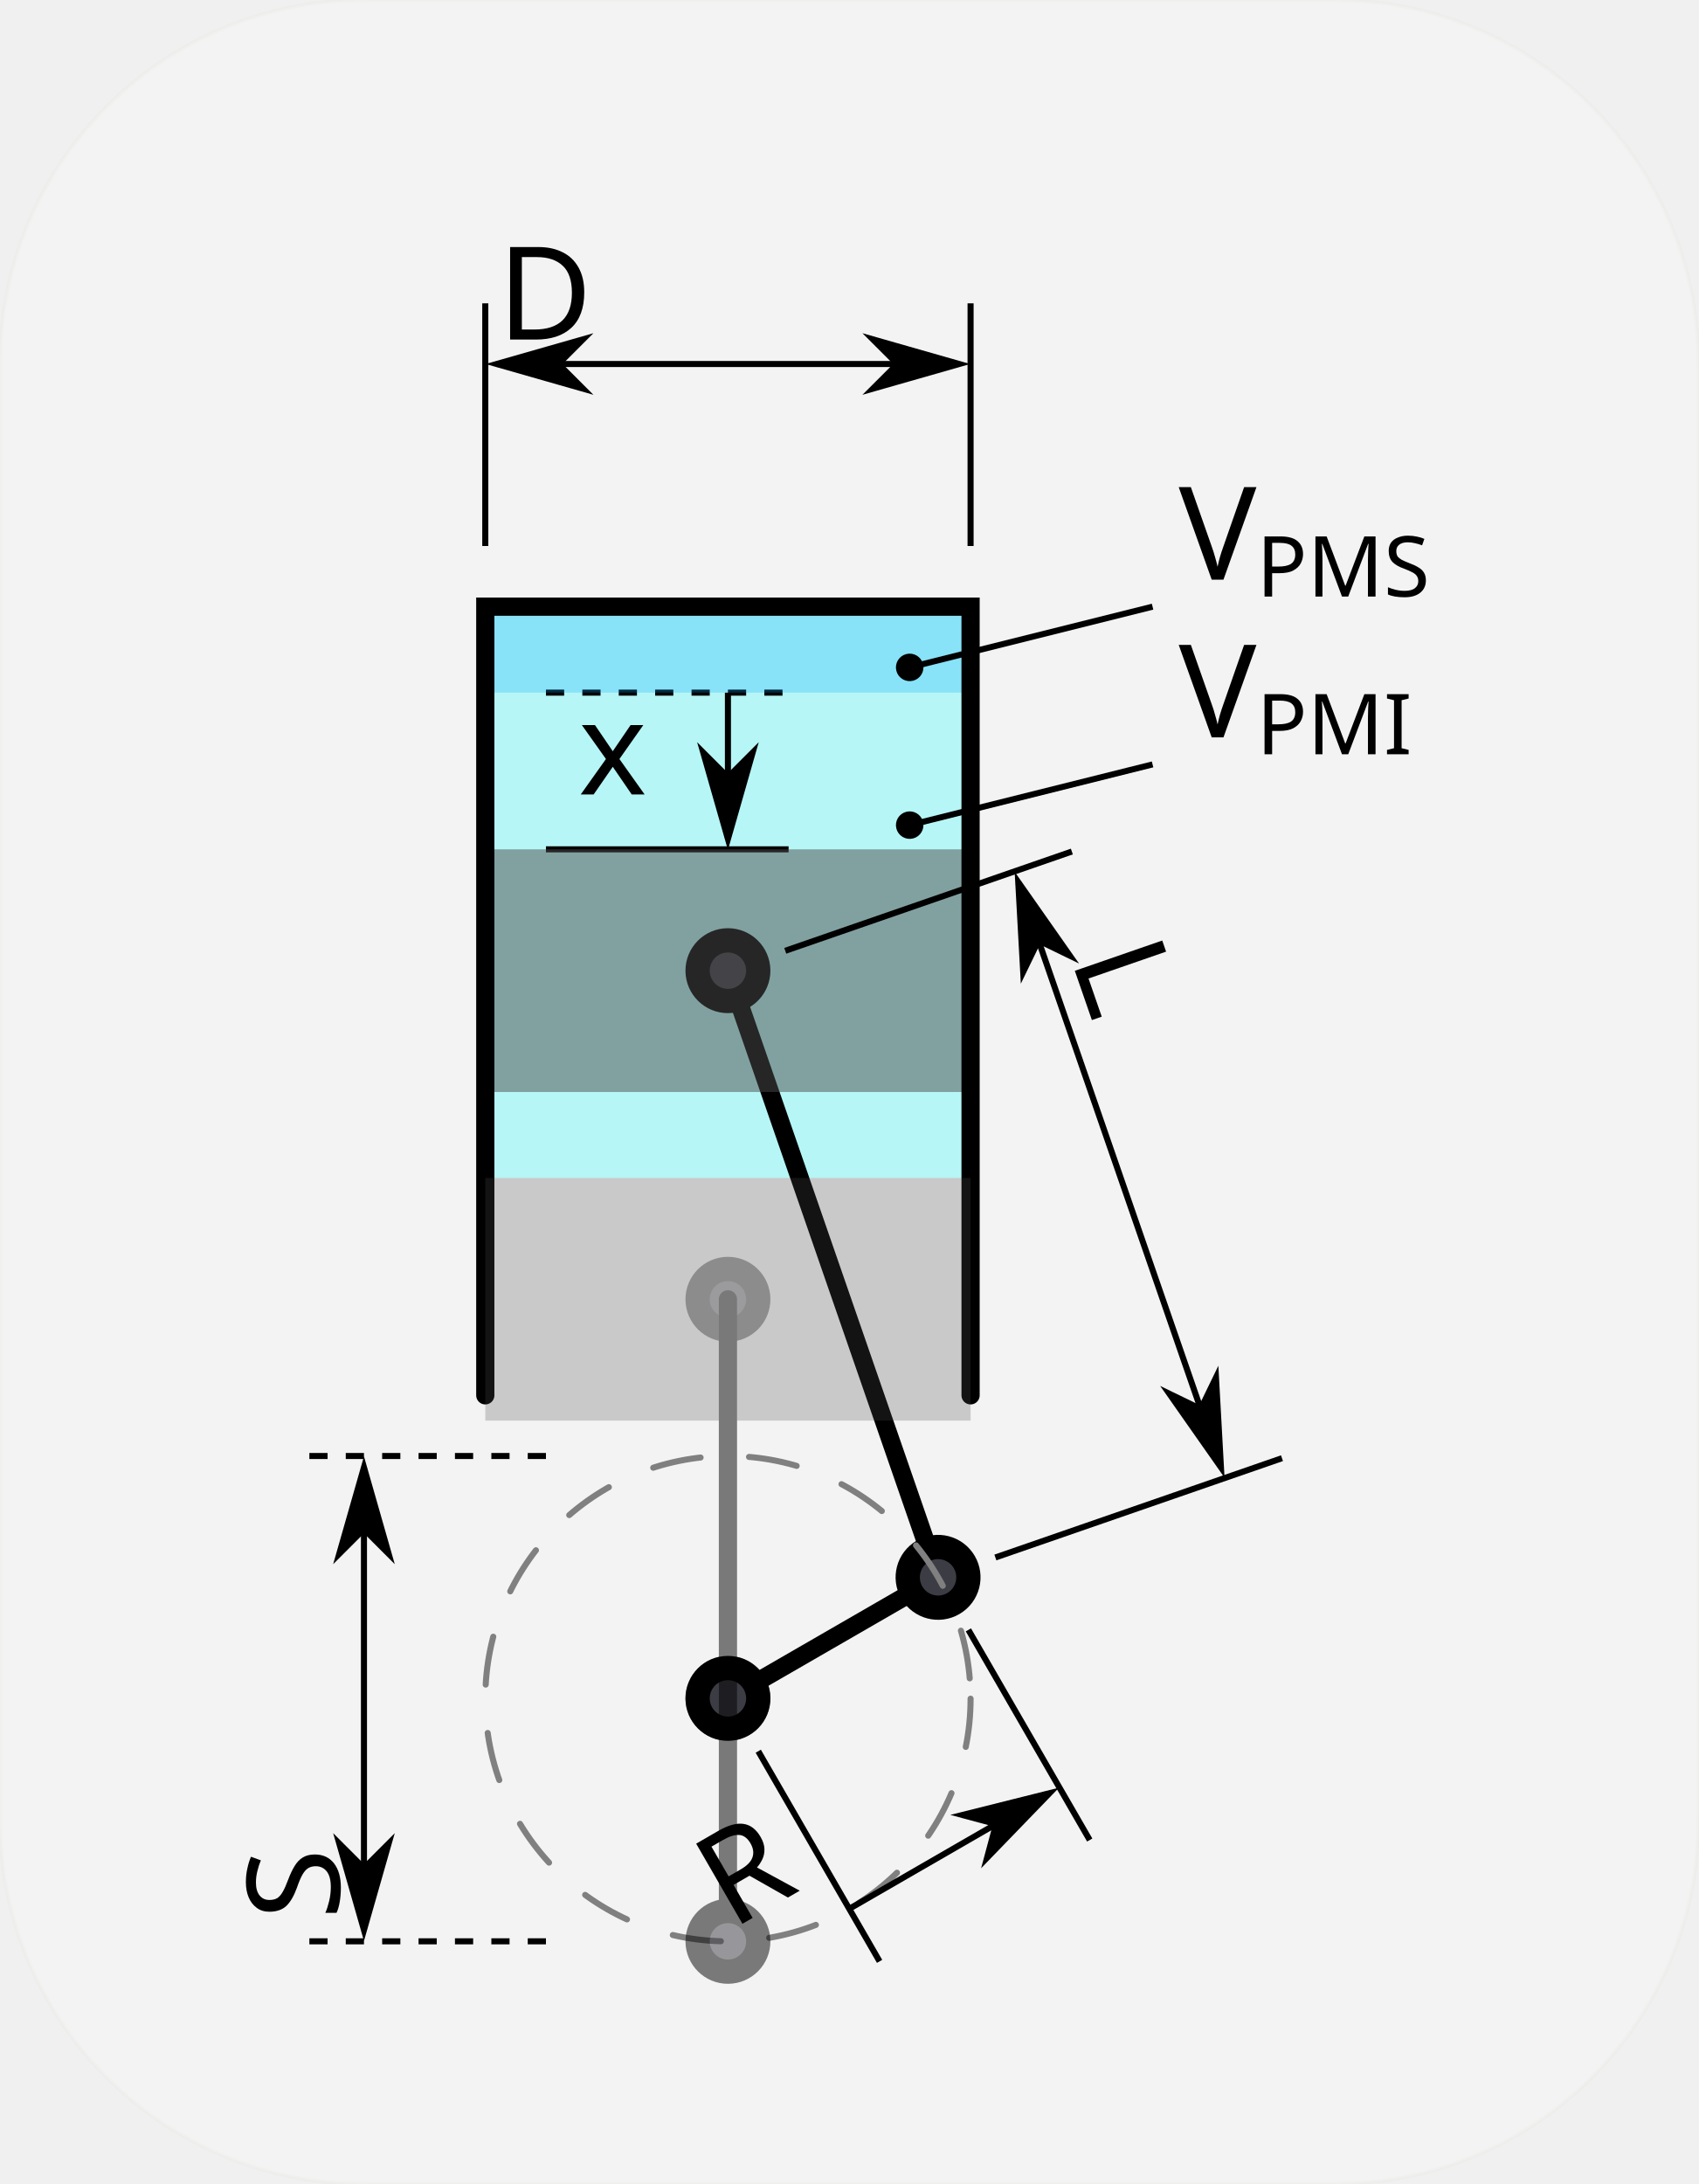
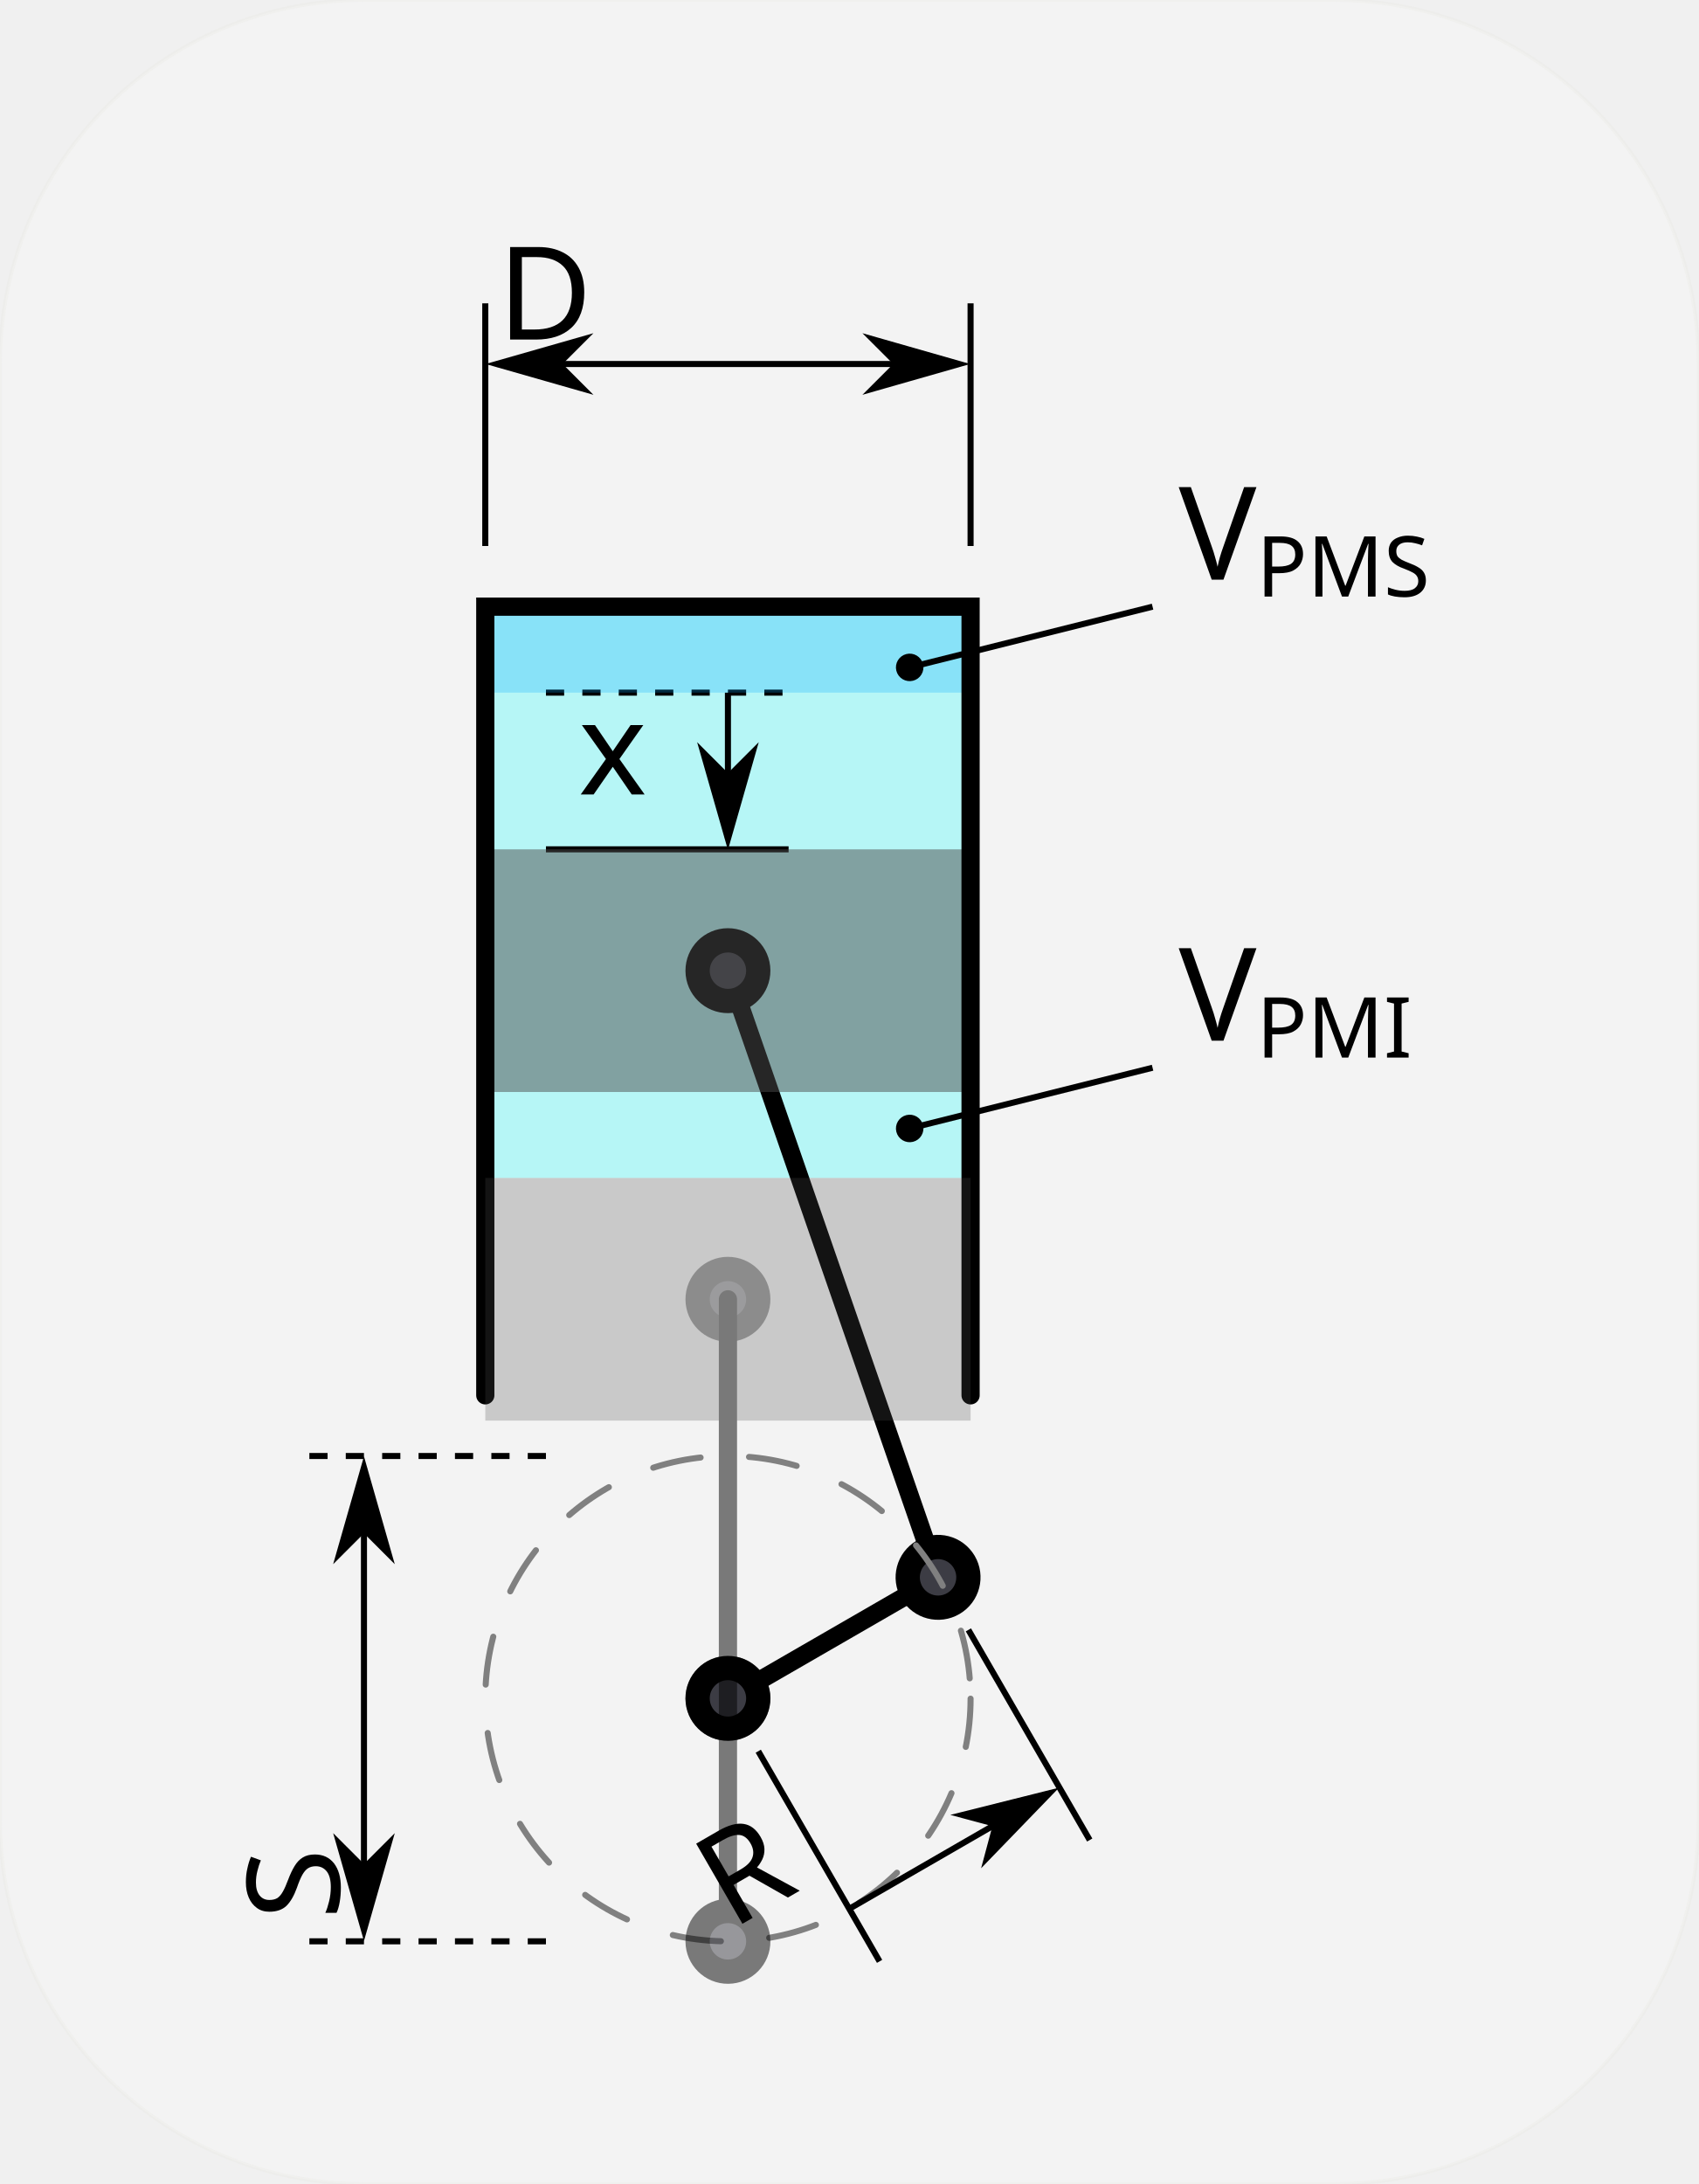
<svg xmlns="http://www.w3.org/2000/svg" id="svg1097" version="1.1" viewBox="0 0 140 180" height="180" width="140">
  <defs id="defs1091">
    <marker style="overflow:visible" id="marker3571" refX="0" refY="0" orient="auto">
      <path transform="matrix(-0.8,0,0,-0.8,-10,0)" style="fill:#000000;fill-opacity:1;fill-rule:evenodd;stroke:#000000;stroke-width:1pt;stroke-opacity:1" d="M 0,0 5,-5 -12.5,0 5,5 Z" id="path3569" />
    </marker>
    <marker style="overflow:visible" id="marker2095" refX="0" refY="0" orient="auto">
      <path transform="matrix(-0.8,0,0,-0.8,-10,0)" style="fill:#000000;fill-opacity:1;fill-rule:evenodd;stroke:#000000;stroke-width:1pt;stroke-opacity:1" d="M 0,0 5,-5 -12.5,0 5,5 Z" id="path2093" />
    </marker>
    <marker orient="auto" refY="0" refX="0" id="marker2085" style="overflow:visible">
      <path id="path2083" d="M 0,0 5,-5 -12.5,0 5,5 Z" style="fill:#000000;fill-opacity:1;fill-rule:evenodd;stroke:#000000;stroke-width:1pt;stroke-opacity:1" transform="matrix(-0.8,0,0,-0.8,-10,0)" />
    </marker>
    <marker style="overflow:visible" id="marker2074" refX="0" refY="0" orient="auto">
      <path transform="matrix(-0.8,0,0,-0.8,-10,0)" style="fill:#000000;fill-opacity:1;fill-rule:evenodd;stroke:#000000;stroke-width:1pt;stroke-opacity:1" d="M 0,0 5,-5 -12.5,0 5,5 Z" id="path2072" />
    </marker>
    <marker orient="auto" refY="0" refX="0" id="marker2064" style="overflow:visible">
      <path id="path2062" d="M 0,0 5,-5 -12.5,0 5,5 Z" style="fill:#000000;fill-opacity:1;fill-rule:evenodd;stroke:#000000;stroke-width:1pt;stroke-opacity:1" transform="matrix(-0.8,0,0,-0.8,-10,0)" />
    </marker>
    <marker style="overflow:visible" id="marker2054" refX="0" refY="0" orient="auto">
      <path transform="matrix(0.8,0,0,0.8,10,0)" style="fill:#000000;fill-opacity:1;fill-rule:evenodd;stroke:#000000;stroke-width:1pt;stroke-opacity:1" d="M 0,0 5,-5 -12.5,0 5,5 Z" id="path2052" />
    </marker>
    <marker style="overflow:visible" id="marker2044" refX="0" refY="0" orient="auto">
      <path transform="matrix(0.4,0,0,0.4,2.96,0.4)" style="fill:#000000;fill-opacity:1;fill-rule:evenodd;stroke:#000000;stroke-width:1pt;stroke-opacity:1" d="m -2.5,-1 c 0,2.76 -2.24,5 -5,5 -2.76,0 -5,-2.24 -5,-5 0,-2.76 2.24,-5 5,-5 2.76,0 5,2.24 5,5 z" id="path2042" />
    </marker>
    <marker style="overflow:visible" id="marker2034" refX="0" refY="0" orient="auto">
      <path transform="matrix(0.8,0,0,0.8,10,0)" style="fill:#000000;fill-opacity:1;fill-rule:evenodd;stroke:#000000;stroke-width:1pt;stroke-opacity:1" d="M 0,0 5,-5 -12.5,0 5,5 Z" id="path2032" />
    </marker>
    <marker orient="auto" refY="0" refX="0" id="marker2024" style="overflow:visible">
      <path id="path2022" d="M 0,0 5,-5 -12.5,0 5,5 Z" style="fill:#000000;fill-opacity:1;fill-rule:evenodd;stroke:#000000;stroke-width:1pt;stroke-opacity:1" transform="matrix(0.8,0,0,0.8,10,0)" />
    </marker>
    <marker style="overflow:visible" id="marker2791" refX="0" refY="0" orient="auto">
      <path transform="matrix(-0.8,0,0,-0.8,-10,0)" style="fill:#000000;fill-opacity:1;fill-rule:evenodd;stroke:#000000;stroke-width:1pt;stroke-opacity:1" d="M 0,0 5,-5 -12.5,0 5,5 Z" id="path2789" />
    </marker>
    <marker orient="auto" refY="0" refX="0" id="marker2781" style="overflow:visible">
      <path id="path2779" d="M 0,0 5,-5 -12.5,0 5,5 Z" style="fill:#000000;fill-opacity:1;fill-rule:evenodd;stroke:#000000;stroke-width:1pt;stroke-opacity:1" transform="matrix(-0.8,0,0,-0.8,-10,0)" />
    </marker>
    <marker style="overflow:visible" id="marker2771" refX="0" refY="0" orient="auto">
      <path transform="matrix(-0.8,0,0,-0.8,-10,0)" style="fill:#000000;fill-opacity:1;fill-rule:evenodd;stroke:#000000;stroke-width:1pt;stroke-opacity:1" d="M 0,0 5,-5 -12.5,0 5,5 Z" id="path2769" />
    </marker>
    <marker style="overflow:visible" id="marker2761" refX="0" refY="0" orient="auto">
      <path transform="matrix(-0.8,0,0,-0.8,-10,0)" style="fill:#000000;fill-opacity:1;fill-rule:evenodd;stroke:#000000;stroke-width:1pt;stroke-opacity:1" d="M 0,0 5,-5 -12.5,0 5,5 Z" id="path2759" />
    </marker>
    <marker orient="auto" refY="0" refX="0" id="marker2751" style="overflow:visible">
      <path id="path2749" d="M 0,0 5,-5 -12.5,0 5,5 Z" style="fill:#000000;fill-opacity:1;fill-rule:evenodd;stroke:#000000;stroke-width:1pt;stroke-opacity:1" transform="matrix(-0.8,0,0,-0.8,-10,0)" />
    </marker>
    <marker style="overflow:visible" id="marker2741" refX="0" refY="0" orient="auto">
      <path transform="matrix(0.8,0,0,0.8,10,0)" style="fill:#000000;fill-opacity:1;fill-rule:evenodd;stroke:#000000;stroke-width:1pt;stroke-opacity:1" d="M 0,0 5,-5 -12.5,0 5,5 Z" id="path2739" />
    </marker>
    <marker style="overflow:visible" id="marker2731" refX="0" refY="0" orient="auto">
      <path transform="matrix(0.4,0,0,0.4,2.96,0.4)" style="fill:#000000;fill-opacity:1;fill-rule:evenodd;stroke:#000000;stroke-width:1pt;stroke-opacity:1" d="m -2.5,-1 c 0,2.76 -2.24,5 -5,5 -2.76,0 -5,-2.24 -5,-5 0,-2.76 2.24,-5 5,-5 2.76,0 5,2.24 5,5 z" id="path2729" />
    </marker>
    <marker style="overflow:visible" id="marker2721" refX="0" refY="0" orient="auto">
      <path transform="matrix(0.8,0,0,0.8,10,0)" style="fill:#000000;fill-opacity:1;fill-rule:evenodd;stroke:#000000;stroke-width:1pt;stroke-opacity:1" d="M 0,0 5,-5 -12.5,0 5,5 Z" id="path2719" />
    </marker>
    <marker orient="auto" refY="0" refX="0" id="marker2711" style="overflow:visible">
      <path id="path2709" d="M 0,0 5,-5 -12.5,0 5,5 Z" style="fill:#000000;fill-opacity:1;fill-rule:evenodd;stroke:#000000;stroke-width:1pt;stroke-opacity:1" transform="matrix(0.8,0,0,0.8,10,0)" />
    </marker>
    <marker style="overflow:visible" id="marker2051" refX="0" refY="0" orient="auto">
      <path transform="matrix(-0.8,0,0,-0.8,-10,0)" style="fill:#000000;fill-opacity:1;fill-rule:evenodd;stroke:#000000;stroke-width:1pt;stroke-opacity:1" d="M 0,0 5,-5 -12.5,0 5,5 Z" id="path2049" />
    </marker>
    <marker style="overflow:visible" id="marker2108" refX="0" refY="0" orient="auto">
      <path transform="matrix(-0.8,0,0,-0.8,-10,0)" style="fill:#000000;fill-opacity:1;fill-rule:evenodd;stroke:#000000;stroke-width:1pt;stroke-opacity:1" d="M 0,0 5,-5 -12.5,0 5,5 Z" id="path2106" />
    </marker>
    <marker style="overflow:visible" id="marker2098" refX="0" refY="0" orient="auto">
      <path transform="matrix(0.8,0,0,0.8,10,0)" style="fill:#000000;fill-opacity:1;fill-rule:evenodd;stroke:#000000;stroke-width:1pt;stroke-opacity:1" d="M 0,0 5,-5 -12.5,0 5,5 Z" id="path2096" />
-     </marker>
-     <marker style="overflow:visible" id="marker3242" refX="0" refY="0" orient="auto">
-       <path transform="matrix(-0.8,0,0,-0.8,-10,0)" style="fill:#000000;fill-opacity:1;fill-rule:evenodd;stroke:#000000;stroke-width:1pt;stroke-opacity:1" d="M 0,0 5,-5 -12.5,0 5,5 Z" id="path3240" />
-     </marker>
-     <marker style="overflow:visible" id="marker3232" refX="0" refY="0" orient="auto">
-       <path transform="matrix(0.8,0,0,0.8,10,0)" style="fill:#000000;fill-opacity:1;fill-rule:evenodd;stroke:#000000;stroke-width:1pt;stroke-opacity:1" d="M 0,0 5,-5 -12.5,0 5,5 Z" id="path3230" />
    </marker>
    <marker orient="auto" refY="0" refX="0" id="Arrow1Lend" style="overflow:visible">
      <path id="path1037" d="M 0,0 5,-5 -12.5,0 5,5 Z" style="fill:#000000;fill-opacity:1;fill-rule:evenodd;stroke:#000000;stroke-width:1pt;stroke-opacity:1" transform="matrix(-0.8,0,0,-0.8,-10,0)" />
    </marker>
    <marker orient="auto" refY="0" refX="0" id="Arrow1Lstart" style="overflow:visible">
      <path id="path1034" d="M 0,0 5,-5 -12.5,0 5,5 Z" style="fill:#000000;fill-opacity:1;fill-rule:evenodd;stroke:#000000;stroke-width:1pt;stroke-opacity:1" transform="matrix(0.8,0,0,0.8,10,0)" />
    </marker>
    <marker orient="auto" refY="0" refX="0" id="Arrow2Mend" style="overflow:visible">
      <path id="path1061" style="fill:#000000;fill-opacity:1;fill-rule:evenodd;stroke:#000000;stroke-width:0.625;stroke-linejoin:round;stroke-opacity:1" d="M 8.719,4.034 -2.207,0.016 8.719,-4.002 c -1.745,2.372 -1.735,5.617 -6e-7,8.035 z" transform="scale(-0.6)" />
    </marker>
    <marker style="overflow:visible" id="SquareM" refX="0" refY="0" orient="auto">
      <path transform="scale(0.4)" style="fill:#666666;fill-opacity:1;fill-rule:evenodd;stroke:#666666;stroke-width:1pt;stroke-opacity:1" d="M -5,-5 V 5 H 5 V -5 Z" id="path1220" />
    </marker>
    <marker style="overflow:visible" id="DiamondM" refX="0" refY="0" orient="auto">
      <path transform="scale(0.4)" style="fill:#666666;fill-opacity:1;fill-rule:evenodd;stroke:#666666;stroke-width:1pt;stroke-opacity:1" d="M 0,-7.071 -7.071,0 0,7.071 7.071,0 Z" id="path1229" />
    </marker>
    <marker style="overflow:visible" id="DotL" refX="0" refY="0" orient="auto">
      <path transform="matrix(0.8,0,0,0.8,5.92,0.8)" style="fill:#000000;fill-opacity:1;fill-rule:evenodd;stroke:#000000;stroke-width:1pt;stroke-opacity:1" d="m -2.5,-1 c 0,2.76 -2.24,5 -5,5 -2.76,0 -5,-2.24 -5,-5 0,-2.76 2.24,-5 5,-5 2.76,0 5,2.24 5,5 z" id="path1208" />
    </marker>
    <marker style="overflow:visible" id="DotM" refX="0" refY="0" orient="auto">
      <path transform="matrix(0.4,0,0,0.4,2.96,0.4)" style="fill:#000000;fill-opacity:1;fill-rule:evenodd;stroke:#000000;stroke-width:1pt;stroke-opacity:1" d="m -2.5,-1 c 0,2.76 -2.24,5 -5,5 -2.76,0 -5,-2.24 -5,-5 0,-2.76 2.24,-5 5,-5 2.76,0 5,2.24 5,5 z" id="path1211" />
    </marker>
    <marker style="overflow:visible" id="marker1423" refX="0" refY="0" orient="auto">
      <path transform="matrix(-0.4,0,0,-0.4,-4,0)" style="fill:#747090;fill-opacity:1;fill-rule:evenodd;stroke:#747090;stroke-width:1pt;stroke-opacity:1" d="M 0,0 5,-5 -12.5,0 5,5 Z" id="path1421" />
    </marker>
    <marker style="overflow:visible" id="Arrow1Mend" refX="0" refY="0" orient="auto">
      <path transform="matrix(-0.4,0,0,-0.4,-4,0)" style="fill:#747090;fill-opacity:1;fill-rule:evenodd;stroke:#747090;stroke-width:1pt;stroke-opacity:1" d="M 0,0 5,-5 -12.5,0 5,5 Z" id="path1156" />
    </marker>
    <marker style="overflow:visible" id="Arrow1MendG-0-3-6-1-8" refX="0" refY="0" orient="auto">
      <path transform="matrix(-0.4,0,0,-0.4,-4,0)" style="fill:#000080;fill-rule:evenodd;stroke:#000080;stroke-width:1pt" d="M 0,0 5,-5 -12.5,0 5,5 Z" id="path5557-65-8-40-5-7" />
    </marker>
    <marker style="overflow:visible" id="Arrow1MendG-0-3-3-3-6" refX="0" refY="0" orient="auto">
      <path transform="matrix(-0.4,0,0,-0.4,-4,0)" style="fill:#000080;fill-rule:evenodd;stroke:#000080;stroke-width:1pt" d="M 0,0 5,-5 -12.5,0 5,5 Z" id="path5557-65-8-1-2-1" />
    </marker>
    <marker style="overflow:visible" id="Arrow1MendG-0-3-9-0-6-6" refX="0" refY="0" orient="auto">
      <path transform="matrix(-0.4,0,0,-0.4,-4,0)" style="fill:#000080;fill-rule:evenodd;stroke:#000080;stroke-width:1pt" d="M 0,0 5,-5 -12.5,0 5,5 Z" id="path5557-65-8-6-1-2" />
    </marker>
    <marker style="overflow:visible" id="Arrow1MendG-0-3-33-2-6" refX="0" refY="0" orient="auto">
      <path transform="matrix(-0.4,0,0,-0.4,-4,0)" style="fill:#000080;fill-rule:evenodd;stroke:#000080;stroke-width:1pt" d="M 0,0 5,-5 -12.5,0 5,5 Z" id="path5557-65-8-3-7-0" />
    </marker>
    <marker style="overflow:visible" id="Arrow1MendG-0-3-0-6-9" refX="0" refY="0" orient="auto">
      <path transform="matrix(-0.4,0,0,-0.4,-4,0)" style="fill:#000080;fill-rule:evenodd;stroke:#000080;stroke-width:1pt" d="M 0,0 5,-5 -12.5,0 5,5 Z" id="path5557-65-8-4-0-3" />
    </marker>
    <marker style="overflow:visible" id="Arrow1MendG-0-3-8-9-7" refX="0" refY="0" orient="auto">
      <path transform="matrix(-0.4,0,0,-0.4,-4,0)" style="fill:#000080;fill-rule:evenodd;stroke:#000080;stroke-width:1pt" d="M 0,0 5,-5 -12.5,0 5,5 Z" id="path5557-65-8-9-9-0" />
    </marker>
    <marker style="overflow:visible" id="Arrow1MendG-0-3-7-8-1" refX="0" refY="0" orient="auto">
      <path transform="matrix(-0.4,0,0,-0.4,-4,0)" style="fill:#000080;fill-rule:evenodd;stroke:#000080;stroke-width:1pt" d="M 0,0 5,-5 -12.5,0 5,5 Z" id="path5557-65-8-64-2-2" />
    </marker>
    <marker style="overflow:visible" id="Arrow1MendG-0-3-03-7-2" refX="0" refY="0" orient="auto">
      <path transform="matrix(-0.4,0,0,-0.4,-4,0)" style="fill:#000080;fill-rule:evenodd;stroke:#000080;stroke-width:1pt" d="M 0,0 5,-5 -12.5,0 5,5 Z" id="path5557-65-8-0-2-9" />
    </marker>
    <marker style="overflow:visible" id="Arrow1MendG-0-3-2-9-5" refX="0" refY="0" orient="auto">
      <path transform="matrix(-0.4,0,0,-0.4,-4,0)" style="fill:#000080;fill-rule:evenodd;stroke:#000080;stroke-width:1pt" d="M 0,0 5,-5 -12.5,0 5,5 Z" id="path5557-65-8-5-8-6" />
    </marker>
    <marker style="overflow:visible" id="Arrow1MendG-0-3-5-5-5" refX="0" refY="0" orient="auto">
      <path transform="matrix(-0.4,0,0,-0.4,-4,0)" style="fill:#000080;fill-rule:evenodd;stroke:#000080;stroke-width:1pt" d="M 0,0 5,-5 -12.5,0 5,5 Z" id="path5557-65-8-94-6-3" />
    </marker>
    <marker style="overflow:visible" id="Arrow1Mstart" refX="0" refY="0" orient="auto">
      <path transform="matrix(0.4,0,0,0.4,4,0)" style="fill:#000000;fill-opacity:1;fill-rule:evenodd;stroke:#000000;stroke-width:1pt;stroke-opacity:1" d="M 0,0 5,-5 -12.5,0 5,5 Z" id="path5266" />
    </marker>
    <marker style="overflow:visible" id="marker5523" refX="0" refY="0" orient="auto">
      <path transform="matrix(-0.4,0,0,-0.4,-4,0)" style="fill:#000000;fill-opacity:1;fill-rule:evenodd;stroke:#000000;stroke-width:1pt;stroke-opacity:1" d="M 0,0 5,-5 -12.5,0 5,5 Z" id="path5269" />
    </marker>
    <marker style="overflow:visible" id="Arrow1MendG-0-5-91-9" refX="0" refY="0" orient="auto">
      <path transform="matrix(-0.4,0,0,-0.4,-4,0)" style="fill:#000080;fill-rule:evenodd;stroke:#000080;stroke-width:1pt" d="M 0,0 5,-5 -12.5,0 5,5 Z" id="path5557-65-6-0-0" />
    </marker>
    <marker style="overflow:visible" id="Arrow1MendG-0-9-1-9" refX="0" refY="0" orient="auto">
      <path transform="matrix(-0.4,0,0,-0.4,-4,0)" style="fill:#000080;fill-rule:evenodd;stroke:#000080;stroke-width:1pt" d="M 0,0 5,-5 -12.5,0 5,5 Z" id="path5557-65-7-4-3" />
    </marker>
    <marker style="overflow:visible" id="Arrow1Mstart-3" refX="0" refY="0" orient="auto">
      <path transform="matrix(0.4,0,0,0.4,4,0)" style="fill:#000000;fill-opacity:1;fill-rule:evenodd;stroke:#000000;stroke-width:1pt;stroke-opacity:1" d="M 0,0 5,-5 -12.5,0 5,5 Z" id="path5266-6" />
    </marker>
    <marker style="overflow:visible" id="marker5523-7" refX="0" refY="0" orient="auto">
      <path transform="matrix(-0.4,0,0,-0.4,-4,0)" style="fill:#000000;fill-opacity:1;fill-rule:evenodd;stroke:#000000;stroke-width:1pt;stroke-opacity:1" d="M 0,0 5,-5 -12.5,0 5,5 Z" id="path5269-5" />
    </marker>
    <marker style="overflow:visible" id="Arrow1Lstart-3" refX="0" refY="0" orient="auto">
      <path transform="matrix(0.8,0,0,0.8,10,0)" style="fill:#000000;fill-opacity:1;fill-rule:evenodd;stroke:#000000;stroke-width:1pt;stroke-opacity:1" d="M 0,0 5,-5 -12.5,0 5,5 Z" id="path1034-6" />
    </marker>
    <marker style="overflow:visible" id="Arrow1Lend-7" refX="0" refY="0" orient="auto">
      <path transform="matrix(-0.8,0,0,-0.8,-10,0)" style="fill:#000000;fill-opacity:1;fill-rule:evenodd;stroke:#000000;stroke-width:1pt;stroke-opacity:1" d="M 0,0 5,-5 -12.5,0 5,5 Z" id="path1037-5" />
    </marker>
    <marker orient="auto" refY="0" refX="0" id="Arrow1Lend-7-0" style="overflow:visible">
      <path id="path1037-5-9" d="M 0,0 5,-5 -12.5,0 5,5 Z" style="fill:#000000;fill-opacity:1;fill-rule:evenodd;stroke:#000000;stroke-width:1pt;stroke-opacity:1" transform="matrix(-0.8,0,0,-0.8,-10,0)" />
    </marker>
  </defs>
  <g style="display:none" id="layer2">
    <path style="fill:none;stroke:#000000;stroke-width:1px;stroke-linecap:butt;stroke-linejoin:miter;stroke-opacity:1" d="m 200,80 4.725,-1.637" id="path3714" />
    <path id="path3714-7" d="m 217.32,130 4.725,-1.637" style="display:inline;fill:none;stroke:#000000;stroke-width:1px;stroke-linecap:butt;stroke-linejoin:miter;stroke-opacity:1" />
    <g transform="rotate(-30,120,-158.5641)" id="g1171">
      <path style="fill:none;stroke:#000000;stroke-width:1px;stroke-linecap:butt;stroke-linejoin:miter;stroke-opacity:1" d="m 40,140 v 5" id="path1165" />
      <path id="path1167" d="m 60,140 v 5" style="fill:none;stroke:#000000;stroke-width:1px;stroke-linecap:butt;stroke-linejoin:miter;stroke-opacity:1" />
    </g>
    <g id="g1945" transform="translate(-40.00037,-558.25)" style="display:inline">
      <path style="fill:none;stroke:#000000;stroke-width:0.5;stroke-linecap:butt;stroke-linejoin:miter;stroke-miterlimit:4;stroke-dasharray:1.5, 1.5;stroke-dashoffset:0;stroke-opacity:1" d="M 85,615.335 H 105" id="path1933" />
      <path style="fill:none;stroke:#000000;stroke-width:0.5;stroke-linecap:butt;stroke-linejoin:miter;stroke-miterlimit:4;stroke-dasharray:none;stroke-dashoffset:0;stroke-opacity:1" d="M 85,628.25 H 105" id="path1935" />
      <g transform="rotate(90,78.9575,647.1687)" id="g1943">
        <path id="path1937" d="m 47.124,626.126 h 12" style="fill:none;stroke:#000000;stroke-width:0.5;stroke-linecap:butt;stroke-linejoin:miter;stroke-miterlimit:4;stroke-dasharray:none;stroke-opacity:1;marker-end:url(#marker2051)" />
        <text transform="matrix(0,-0.9999826,1.000017,0,0,0)" id="text1941" y="55.516" x="-620.383" style="font-style:normal;font-variant:normal;font-weight:normal;font-stretch:normal;font-size:10.667px;line-height:1.25;font-family:'SBL BibLit';-inkscape-font-specification:'SBL BibLit';text-align:center;letter-spacing:0px;word-spacing:0px;text-anchor:middle;fill:#000000;fill-opacity:1;stroke:none;stroke-width:1" xml:space="preserve">
          <tspan style="font-size:10.667px;stroke-width:1" y="55.516" x="-620.383" id="tspan1939">x</tspan>
        </text>
      </g>
    </g>
  </g>
  <g id="layer3" style="display:inline">
    <rect ry="30" y="0" x="0" height="180" width="140" id="rect4537" style="display:inline;fill:#ffffff;fill-opacity:0.2;stroke:#d9daca;stroke-width:0.3;stroke-opacity:0.125" rx="30" />
  </g>
  <g transform="translate(0,-558.25)" id="layer1" style="display:inline">
    <g id="g4832" transform="translate(-140,558.25)">
      <rect y="50" x="180" height="47.085" width="40" id="rect1940" style="display:inline;fill:#00ffff;fill-opacity:0.25;fill-rule:evenodd;stroke:none;stroke-width:1.5;stroke-linecap:round;stroke-linejoin:round;stroke-miterlimit:4;stroke-dasharray:none;stroke-dashoffset:0;stroke-opacity:1" />
      <g id="g1114" transform="translate(139.9996,-558.25)">
        <path id="path1154-6" d="M 77.32,688.25 60,638.25" style="fill:none;stroke:#000000;stroke-width:1.5;stroke-linecap:round;stroke-linejoin:miter;stroke-miterlimit:4;stroke-dasharray:none;stroke-opacity:1" />
        <path style="display:inline;fill:#3c3c44;fill-opacity:1;stroke:#000000;stroke-width:2;stroke-linecap:round;stroke-linejoin:round;stroke-miterlimit:4;stroke-dasharray:none;stroke-dashoffset:0;stroke-opacity:1" id="path49256-3-4-0" d="m 57.5,638.259 a 2.5,2.5 0 0 1 2.487,-2.509 2.5,2.5 0 0 1 2.513,2.483 2.5,2.5 0 0 1 -2.479,2.517 2.5,2.5 0 0 1 -2.521,-2.475" />
      </g>
      <g transform="rotate(-30,-911.7089,157.8821)" id="g1087">
        <path style="fill:none;stroke:#000000;stroke-width:1.5;stroke-linecap:round;stroke-linejoin:miter;stroke-miterlimit:4;stroke-dasharray:none;stroke-opacity:1" d="m 60,698.25 20,2e-5" id="path1154" />
        <path style="display:inline;fill:#3c3c44;fill-opacity:1;stroke:#000000;stroke-width:2;stroke-linecap:round;stroke-linejoin:round;stroke-miterlimit:4;stroke-dasharray:none;stroke-dashoffset:0;stroke-opacity:1" id="path49256-3-4-0-3" d="m 77.5,698.259 a 2.5,2.5 0 0 1 2.487,-2.509 2.5,2.5 0 0 1 2.513,2.483 2.5,2.5 0 0 1 -2.479,2.517 2.5,2.5 0 0 1 -2.521,-2.475" />
      </g>
      <path id="path49256-3-81-6" style="display:inline;fill:#3c3c44;fill-opacity:1;stroke:#000000;stroke-width:2;stroke-linecap:round;stroke-linejoin:round;stroke-miterlimit:4;stroke-dasharray:none;stroke-dashoffset:0;stroke-opacity:1" d="m 197.5,139.984 a 2.5,2.5 0 0 1 2.487,-2.509 2.5,2.5 0 0 1 2.513,2.483 2.5,2.5 0 0 1 -2.479,2.517 A 2.5,2.5 0 0 1 197.5,140" />
      <circle r="20" cy="140" cx="200" id="path1083" style="fill:none;fill-opacity:0.998;fill-rule:evenodd;stroke:#808080;stroke-width:0.5;stroke-linecap:round;stroke-linejoin:round;stroke-miterlimit:4;stroke-dasharray:4, 4;stroke-dashoffset:0;stroke-opacity:1" />
      <g id="g1977" transform="translate(139.9996,-558.25)">
        <path id="path1028" d="m 40,603.25 v -20" style="fill:none;stroke:#000000;stroke-width:0.5;stroke-linecap:butt;stroke-linejoin:miter;stroke-miterlimit:4;stroke-dasharray:none;stroke-opacity:1" />
        <path id="path1030" d="m 80,603.25 v -20" style="fill:none;stroke:#000000;stroke-width:0.5;stroke-linecap:butt;stroke-linejoin:miter;stroke-miterlimit:4;stroke-dasharray:none;stroke-opacity:1" />
        <g id="g2042" transform="translate(0,5)">
          <path style="fill:none;stroke:#000000;stroke-width:0.5;stroke-linecap:butt;stroke-linejoin:miter;stroke-miterlimit:4;stroke-dasharray:none;stroke-opacity:1;marker-start:url(#Arrow1Lstart);marker-end:url(#Arrow1Lend)" d="M 41,583.25 H 79" id="path1032" />
          <text xml:space="preserve" style="font-style:normal;font-variant:normal;font-weight:normal;font-stretch:normal;font-size:10.667px;line-height:1.25;font-family:'SBL BibLit';-inkscape-font-specification:'SBL BibLit';text-align:center;letter-spacing:0px;word-spacing:0px;text-anchor:middle;fill:#000000;fill-opacity:1;stroke:none;stroke-width:1" x="60.162" y="581.227" id="text1934" transform="scale(0.9999826,1.000017)">
            <tspan id="tspan1932" x="60.162" y="581.227" style="font-size:10.667px;stroke-width:1">D</tspan>
          </text>
        </g>
      </g>
      <g id="g3040" transform="translate(99.99963,-558.25)">
        <path style="fill:none;stroke:#000000;stroke-width:0.5;stroke-linecap:butt;stroke-linejoin:miter;stroke-miterlimit:4;stroke-dasharray:1.5, 1.5;stroke-dashoffset:0;stroke-opacity:1" d="M 85,615.335 H 105" id="path1028-5" />
        <path style="fill:none;stroke:#000000;stroke-width:0.5;stroke-linecap:butt;stroke-linejoin:miter;stroke-miterlimit:4;stroke-dasharray:none;stroke-dashoffset:0;stroke-opacity:1" d="M 85,628.25 H 105" id="path1030-6" />
        <g transform="rotate(90,78.9575,647.1687)" id="g2042-2">
          <path id="path1032-9" d="m 47.124,626.126 h 12" style="fill:none;stroke:#000000;stroke-width:0.5;stroke-linecap:butt;stroke-linejoin:miter;stroke-miterlimit:4;stroke-dasharray:none;stroke-opacity:1;marker-end:url(#Arrow1Lend-7)" />
          <text transform="matrix(0,-0.9999826,1.000017,0,0,0)" id="text1934-1" y="55.516" x="-620.383" style="font-style:normal;font-variant:normal;font-weight:normal;font-stretch:normal;font-size:10.667px;line-height:1.25;font-family:'SBL BibLit';-inkscape-font-specification:'SBL BibLit';text-align:center;letter-spacing:0px;word-spacing:0px;text-anchor:middle;fill:#000000;fill-opacity:1;stroke:none;stroke-width:1" xml:space="preserve">
            <tspan style="font-size:10.667px;stroke-width:1" y="55.516" x="-620.383" id="tspan1932-2">x</tspan>
          </text>
        </g>
      </g>
      <rect y="70" x="180" height="20" width="40" id="rect1118" style="fill:#4d4d4d;fill-opacity:0.5;fill-rule:evenodd;stroke:none;stroke-width:1.5;stroke-linecap:round;stroke-linejoin:round;stroke-miterlimit:4;stroke-dasharray:none;stroke-dashoffset:0;stroke-opacity:1" />
-       <g transform="rotate(70.894,494.5266,459.0003)" id="g3228">
-         <path style="fill:none;stroke:#000000;stroke-width:0.5;stroke-linecap:butt;stroke-linejoin:miter;stroke-miterlimit:4;stroke-dasharray:none;stroke-opacity:1" d="m 40,608.25 -5e-6,-25" id="path3216" />
-         <path style="fill:none;stroke:#000000;stroke-width:0.5;stroke-linecap:butt;stroke-linejoin:miter;stroke-miterlimit:4;stroke-dasharray:none;stroke-opacity:1" d="M 92.915,608.25 92.915,583.25" id="path3218" />
-         <g transform="translate(0,5)" id="g3226">
-           <path id="path3220" d="m 41,583.25 h 50.915" style="fill:none;stroke:#000000;stroke-width:0.5;stroke-linecap:butt;stroke-linejoin:miter;stroke-miterlimit:4;stroke-dasharray:none;stroke-opacity:1;marker-start:url(#marker3232);marker-end:url(#marker3242)" />
-           <text transform="scale(0.9999826,1.000017)" id="text3224" y="581.227" x="66.39" style="font-style:normal;font-variant:normal;font-weight:normal;font-stretch:normal;font-size:10.667px;line-height:1.25;font-family:'SBL BibLit';-inkscape-font-specification:'SBL BibLit';text-align:center;letter-spacing:0px;word-spacing:0px;text-anchor:middle;fill:#000000;fill-opacity:1;stroke:none;stroke-width:1" xml:space="preserve">
-             <tspan style="font-size:10.667px;stroke-width:1" y="581.227" x="66.39" id="tspan3222">L</tspan>
-           </text>
-         </g>
-       </g>
      <g transform="rotate(-120,17.78242,351.6868)" id="g3040-3" style="display:inline">
        <path id="path1028-5-6" d="M 85,615.335 H 105" style="fill:none;stroke:#000000;stroke-width:0.5;stroke-linecap:butt;stroke-linejoin:miter;stroke-miterlimit:4;stroke-dasharray:none;stroke-dashoffset:0;stroke-opacity:1" />
        <path id="path1030-6-0" d="M 85,635.335 H 105" style="fill:none;stroke:#000000;stroke-width:0.5;stroke-linecap:butt;stroke-linejoin:miter;stroke-miterlimit:4;stroke-dasharray:none;stroke-dashoffset:0;stroke-opacity:1" />
        <g id="g2042-2-6" transform="rotate(90,73.9575,642.1687)">
          <path style="fill:none;stroke:#000000;stroke-width:0.5;stroke-linecap:butt;stroke-linejoin:miter;stroke-miterlimit:4;stroke-dasharray:none;stroke-opacity:1;marker-end:url(#Arrow1Lend-7-0)" d="m 47.124,626.126 h 19" id="path1032-9-2" />
          <text xml:space="preserve" style="font-style:normal;font-variant:normal;font-weight:normal;font-stretch:normal;font-size:10.667px;line-height:1.25;font-family:'SBL BibLit';-inkscape-font-specification:'SBL BibLit';text-align:center;letter-spacing:0px;word-spacing:0px;text-anchor:middle;fill:#000000;fill-opacity:1;stroke:none;stroke-width:1" x="56.424" y="622.782" id="text1934-1-6" transform="scale(0.9999826,1.000017)">
            <tspan id="tspan1932-2-1" x="56.424" y="622.782" style="font-size:10.667px;stroke-width:1">R</tspan>
          </text>
        </g>
      </g>
      <g transform="rotate(-90,-109.1252,309.1252)" id="g2094">
        <path style="fill:none;stroke:#000000;stroke-width:0.5;stroke-linecap:butt;stroke-linejoin:miter;stroke-miterlimit:4;stroke-dasharray:1.5, 1.5;stroke-dashoffset:0;stroke-opacity:1" d="m 40,603.25 v -20" id="path2082" />
        <path style="fill:none;stroke:#000000;stroke-width:0.5;stroke-linecap:butt;stroke-linejoin:miter;stroke-miterlimit:4;stroke-dasharray:1.5, 1.5;stroke-dashoffset:0;stroke-opacity:1" d="m 80,603.25 v -20" id="path2084" />
        <g transform="translate(0,5)" id="g2092">
          <path id="path2086" d="M 41,583.25 H 79" style="fill:none;stroke:#000000;stroke-width:0.5;stroke-linecap:butt;stroke-linejoin:miter;stroke-miterlimit:4;stroke-dasharray:none;stroke-opacity:1;marker-start:url(#marker2098);marker-end:url(#marker2108)" />
          <text transform="scale(0.9999826,1.000017)" id="text2090" y="581.227" x="59.983" style="font-style:normal;font-variant:normal;font-weight:normal;font-stretch:normal;font-size:10.667px;line-height:1.25;font-family:'SBL BibLit';-inkscape-font-specification:'SBL BibLit';text-align:center;letter-spacing:0px;word-spacing:0px;text-anchor:middle;fill:#000000;fill-opacity:1;stroke:none;stroke-width:1" xml:space="preserve">
            <tspan style="font-size:10.667px;stroke-width:1" y="581.227" x="59.983" id="tspan2088">S</tspan>
          </text>
        </g>
      </g>
      <rect y="50" x="180" height="7.085" width="40" id="rect1152" style="fill:#00aaff;fill-opacity:0.25;fill-rule:evenodd;stroke:none;stroke-width:1.5;stroke-linecap:round;stroke-linejoin:round;stroke-miterlimit:4;stroke-dasharray:none;stroke-dashoffset:0;stroke-opacity:1" />
      <path id="path1120" d="m 180,115 -3.7e-4,-65 h 40 L 220,115" style="fill:none;stroke:#000000;stroke-width:1.5;stroke-linecap:round;stroke-linejoin:miter;stroke-miterlimit:4;stroke-dasharray:none;stroke-opacity:1" />
      <g id="g1769">
        <text id="text1982" y="47.775" x="237.158" style="font-style:normal;font-variant:normal;font-weight:normal;font-stretch:normal;font-size:10.667px;line-height:1.25;font-family:'SBL BibLit';-inkscape-font-specification:'SBL BibLit';letter-spacing:0px;word-spacing:0px;fill:#000000;fill-opacity:1;stroke:none" xml:space="preserve">
          <tspan style="font-size:10.667px" y="47.775" x="237.158" id="tspan1980">V<tspan id="tspan1984" style="font-size:65%;baseline-shift:sub">PMS</tspan>
          </tspan>
        </text>
        <path id="path1954" d="m 215,55 20,-5" style="fill:none;stroke:#000000;stroke-width:0.5;stroke-linecap:butt;stroke-linejoin:miter;stroke-miterlimit:4;stroke-dasharray:none;stroke-opacity:1;marker-start:url(#DotM)" />
      </g>
      <g id="g3884" style="opacity:0.5" transform="translate(-139.9996)">
        <path id="path1931" style="display:inline;fill:#3c3c44;fill-opacity:1;stroke:#000000;stroke-width:2;stroke-linecap:round;stroke-linejoin:round;stroke-miterlimit:4;stroke-dasharray:none;stroke-dashoffset:0;stroke-opacity:1" d="m 337.5,139.984 a 2.5,2.5 0 0 1 2.487,-2.509 2.5,2.5 0 0 1 2.513,2.483 2.5,2.5 0 0 1 -2.479,2.517 A 2.5,2.5 0 0 1 337.5,140" />
        <path style="display:inline;fill:#3c3c44;fill-opacity:1;stroke:#000000;stroke-width:2;stroke-linecap:round;stroke-linejoin:round;stroke-miterlimit:4;stroke-dasharray:none;stroke-dashoffset:0;stroke-opacity:1" id="path1936" d="m 337.5,107.094 a 2.5,2.5 0 0 1 2.487,-2.509 2.5,2.5 0 0 1 2.513,2.483 2.5,2.5 0 0 1 -2.479,2.517 2.5,2.5 0 0 1 -2.521,-2.475" />
        <rect y="97.085" x="320" height="20" width="40" id="rect1938" style="display:inline;fill:#4d4d4d;fill-opacity:0.5;fill-rule:evenodd;stroke:none;stroke-width:1.5;stroke-linecap:round;stroke-linejoin:round;stroke-miterlimit:4;stroke-dasharray:none;stroke-dashoffset:0;stroke-opacity:1" />
        <path id="path1958" d="m 340.001,160.001 -0.001,-52.915" style="fill:none;stroke:#000000;stroke-width:1.5;stroke-linecap:round;stroke-linejoin:miter;stroke-miterlimit:4;stroke-dasharray:none;stroke-opacity:1" />
        <path style="display:inline;fill:#3c3c44;fill-opacity:1;stroke:#000000;stroke-width:2;stroke-linecap:round;stroke-linejoin:round;stroke-miterlimit:4;stroke-dasharray:none;stroke-dashoffset:0;stroke-opacity:1" id="path3906" d="m 337.5,160.009 a 2.5,2.5 0 0 1 2.487,-2.509 2.5,2.5 0 0 1 2.513,2.483 2.5,2.5 0 0 1 -2.479,2.517 2.5,2.5 0 0 1 -2.521,-2.475" />
      </g>
-       <g id="g1544" transform="matrix(0.9999946,0,0,1,-139.9977,12.99998)" style="stroke-width:1">
+       <g id="g1544" transform="matrix(0.9999946,0,0,1,-139.9977,37.99998)" style="stroke-width:1">
        <path id="path1998" d="m 355,55 20,-5" style="display:inline;fill:none;stroke:#000000;stroke-width:0.5;stroke-linecap:butt;stroke-linejoin:miter;stroke-miterlimit:4;stroke-dasharray:none;stroke-opacity:1;marker-start:url(#marker2044)" />
        <text id="text2004" y="47.775" x="377.158" style="font-style:normal;font-variant:normal;font-weight:normal;font-stretch:normal;font-size:10.667px;line-height:1.25;font-family:'SBL BibLit';-inkscape-font-specification:'SBL BibLit';letter-spacing:0px;word-spacing:0px;display:inline;fill:#000000;fill-opacity:1;stroke:none;stroke-width:1" xml:space="preserve">
          <tspan style="font-size:10.667px;stroke-width:1" y="47.775" x="377.158" id="tspan2002">V<tspan id="tspan2000" style="font-size:65%;baseline-shift:sub;stroke-width:1">PMI</tspan>
          </tspan>
        </text>
      </g>
    </g>
  </g>
  <g id="layer4" />
  <g id="layer5" />
</svg>
